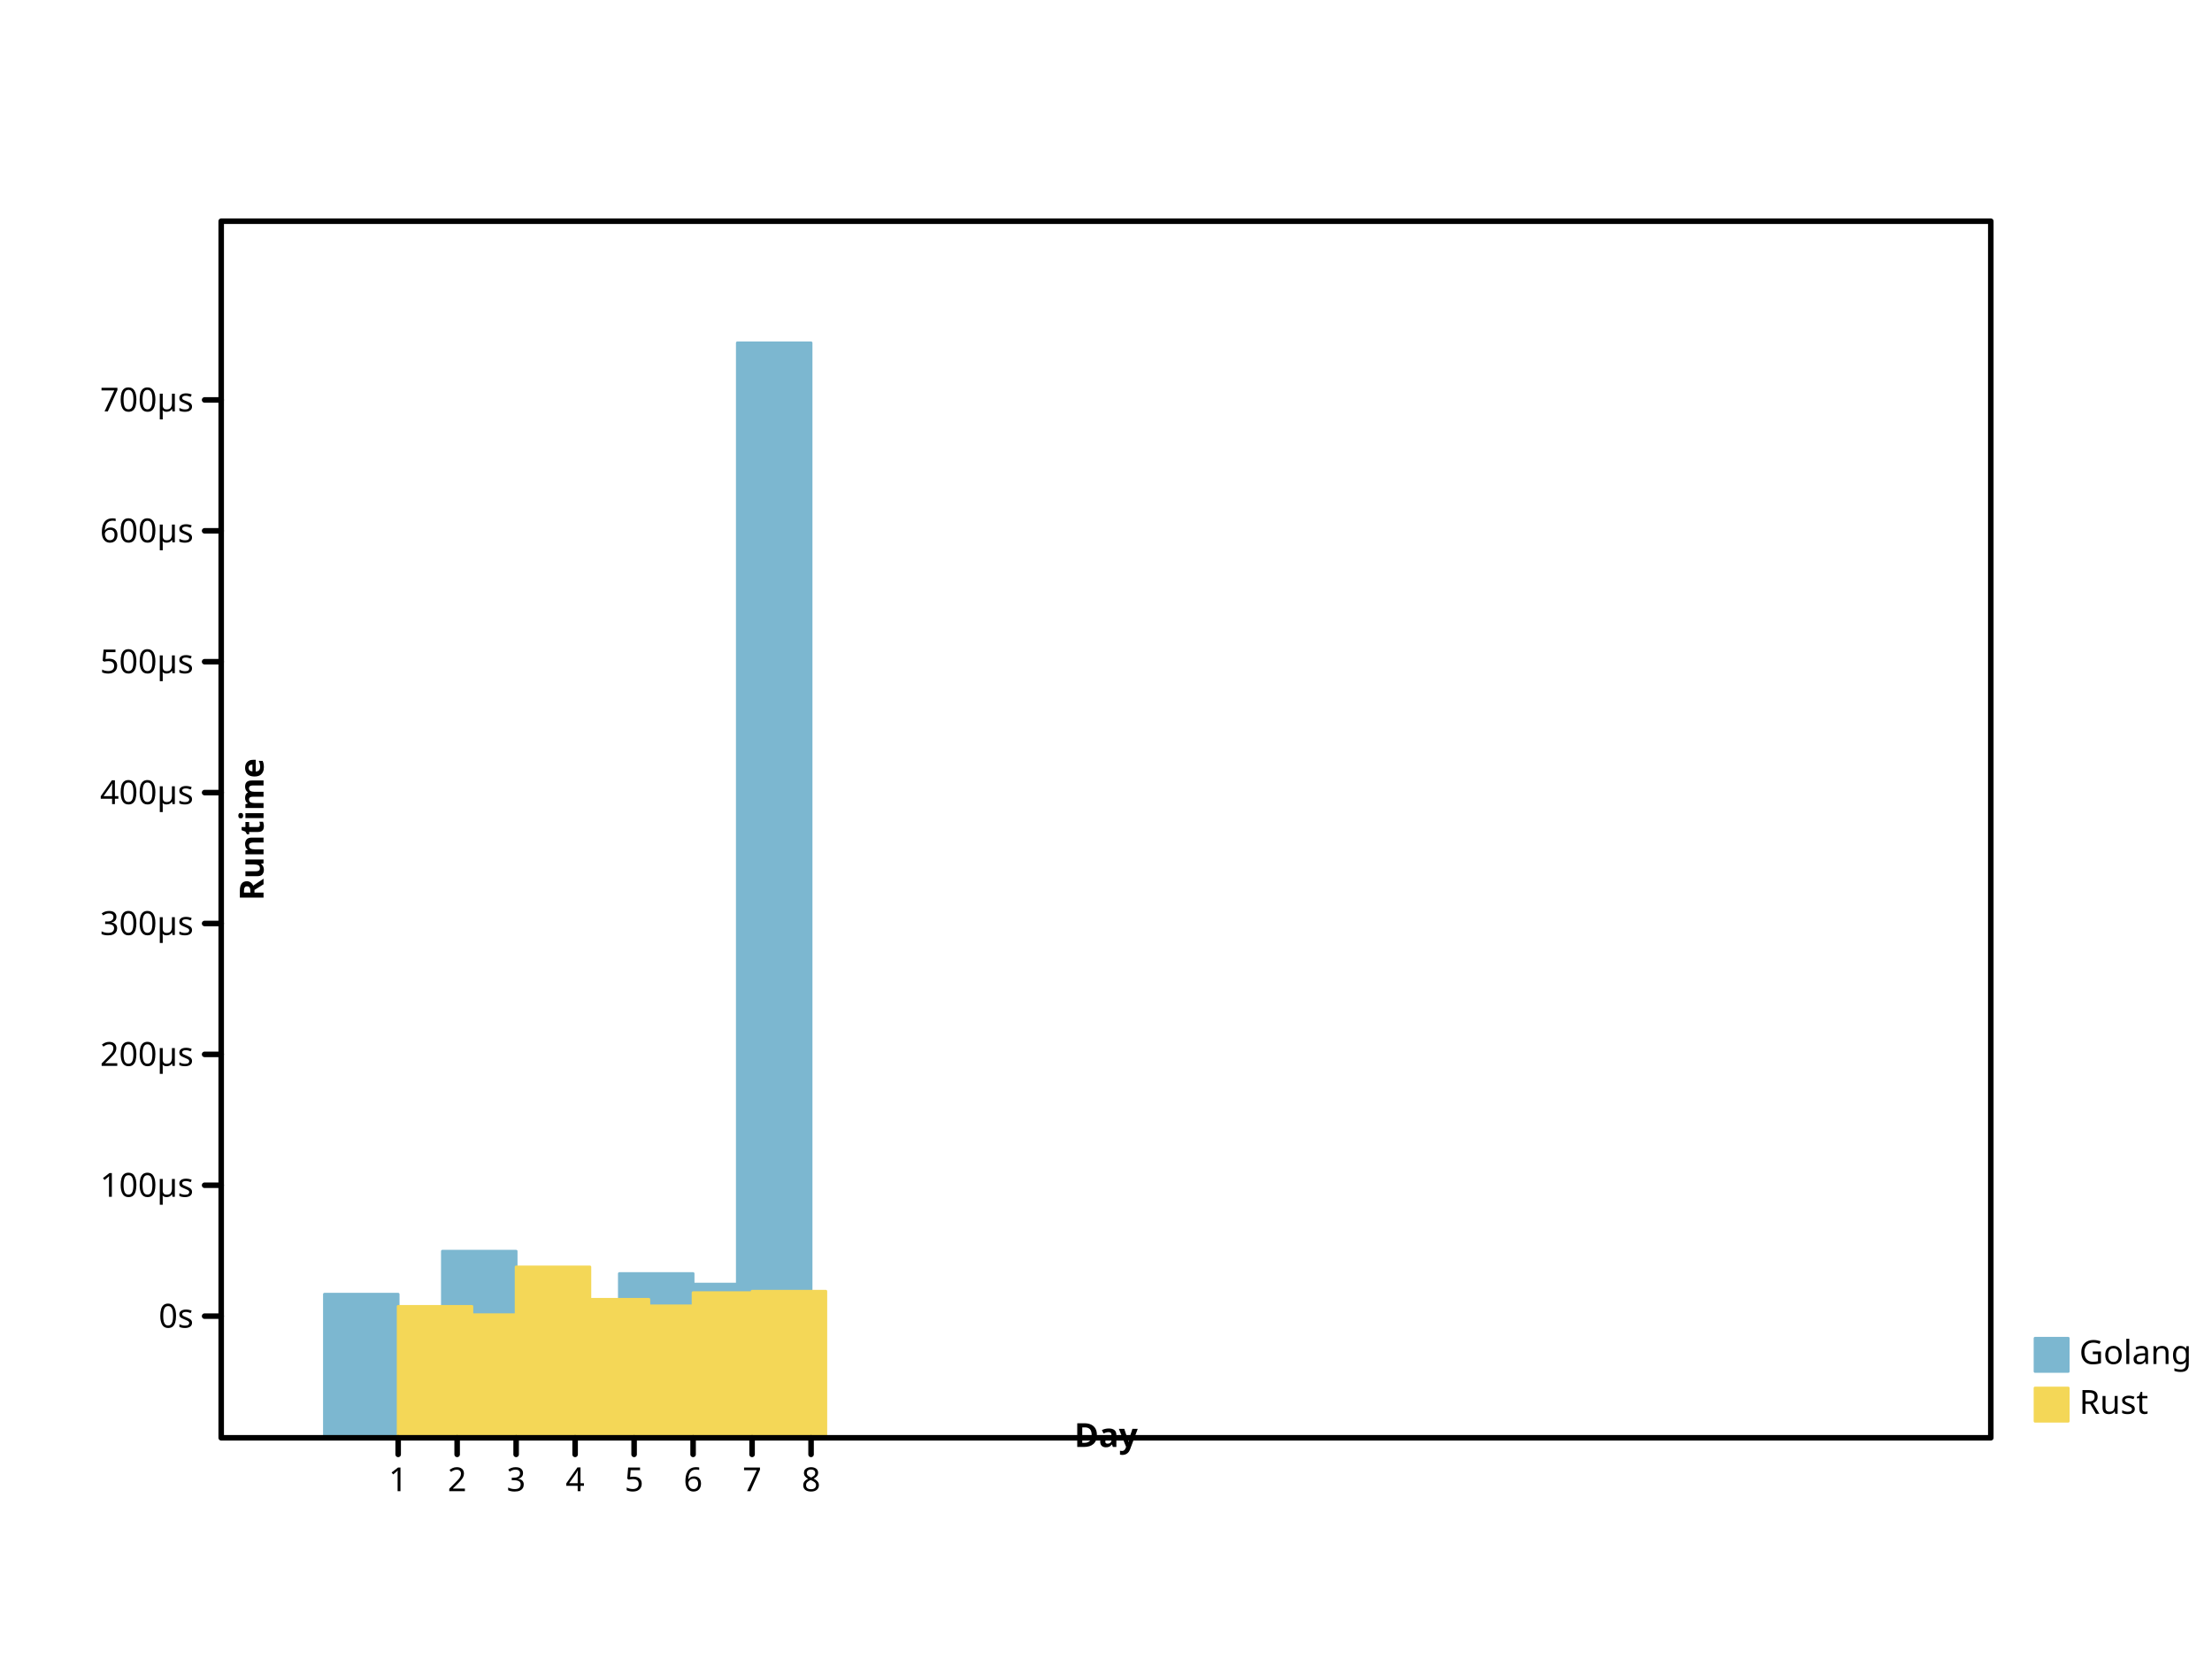
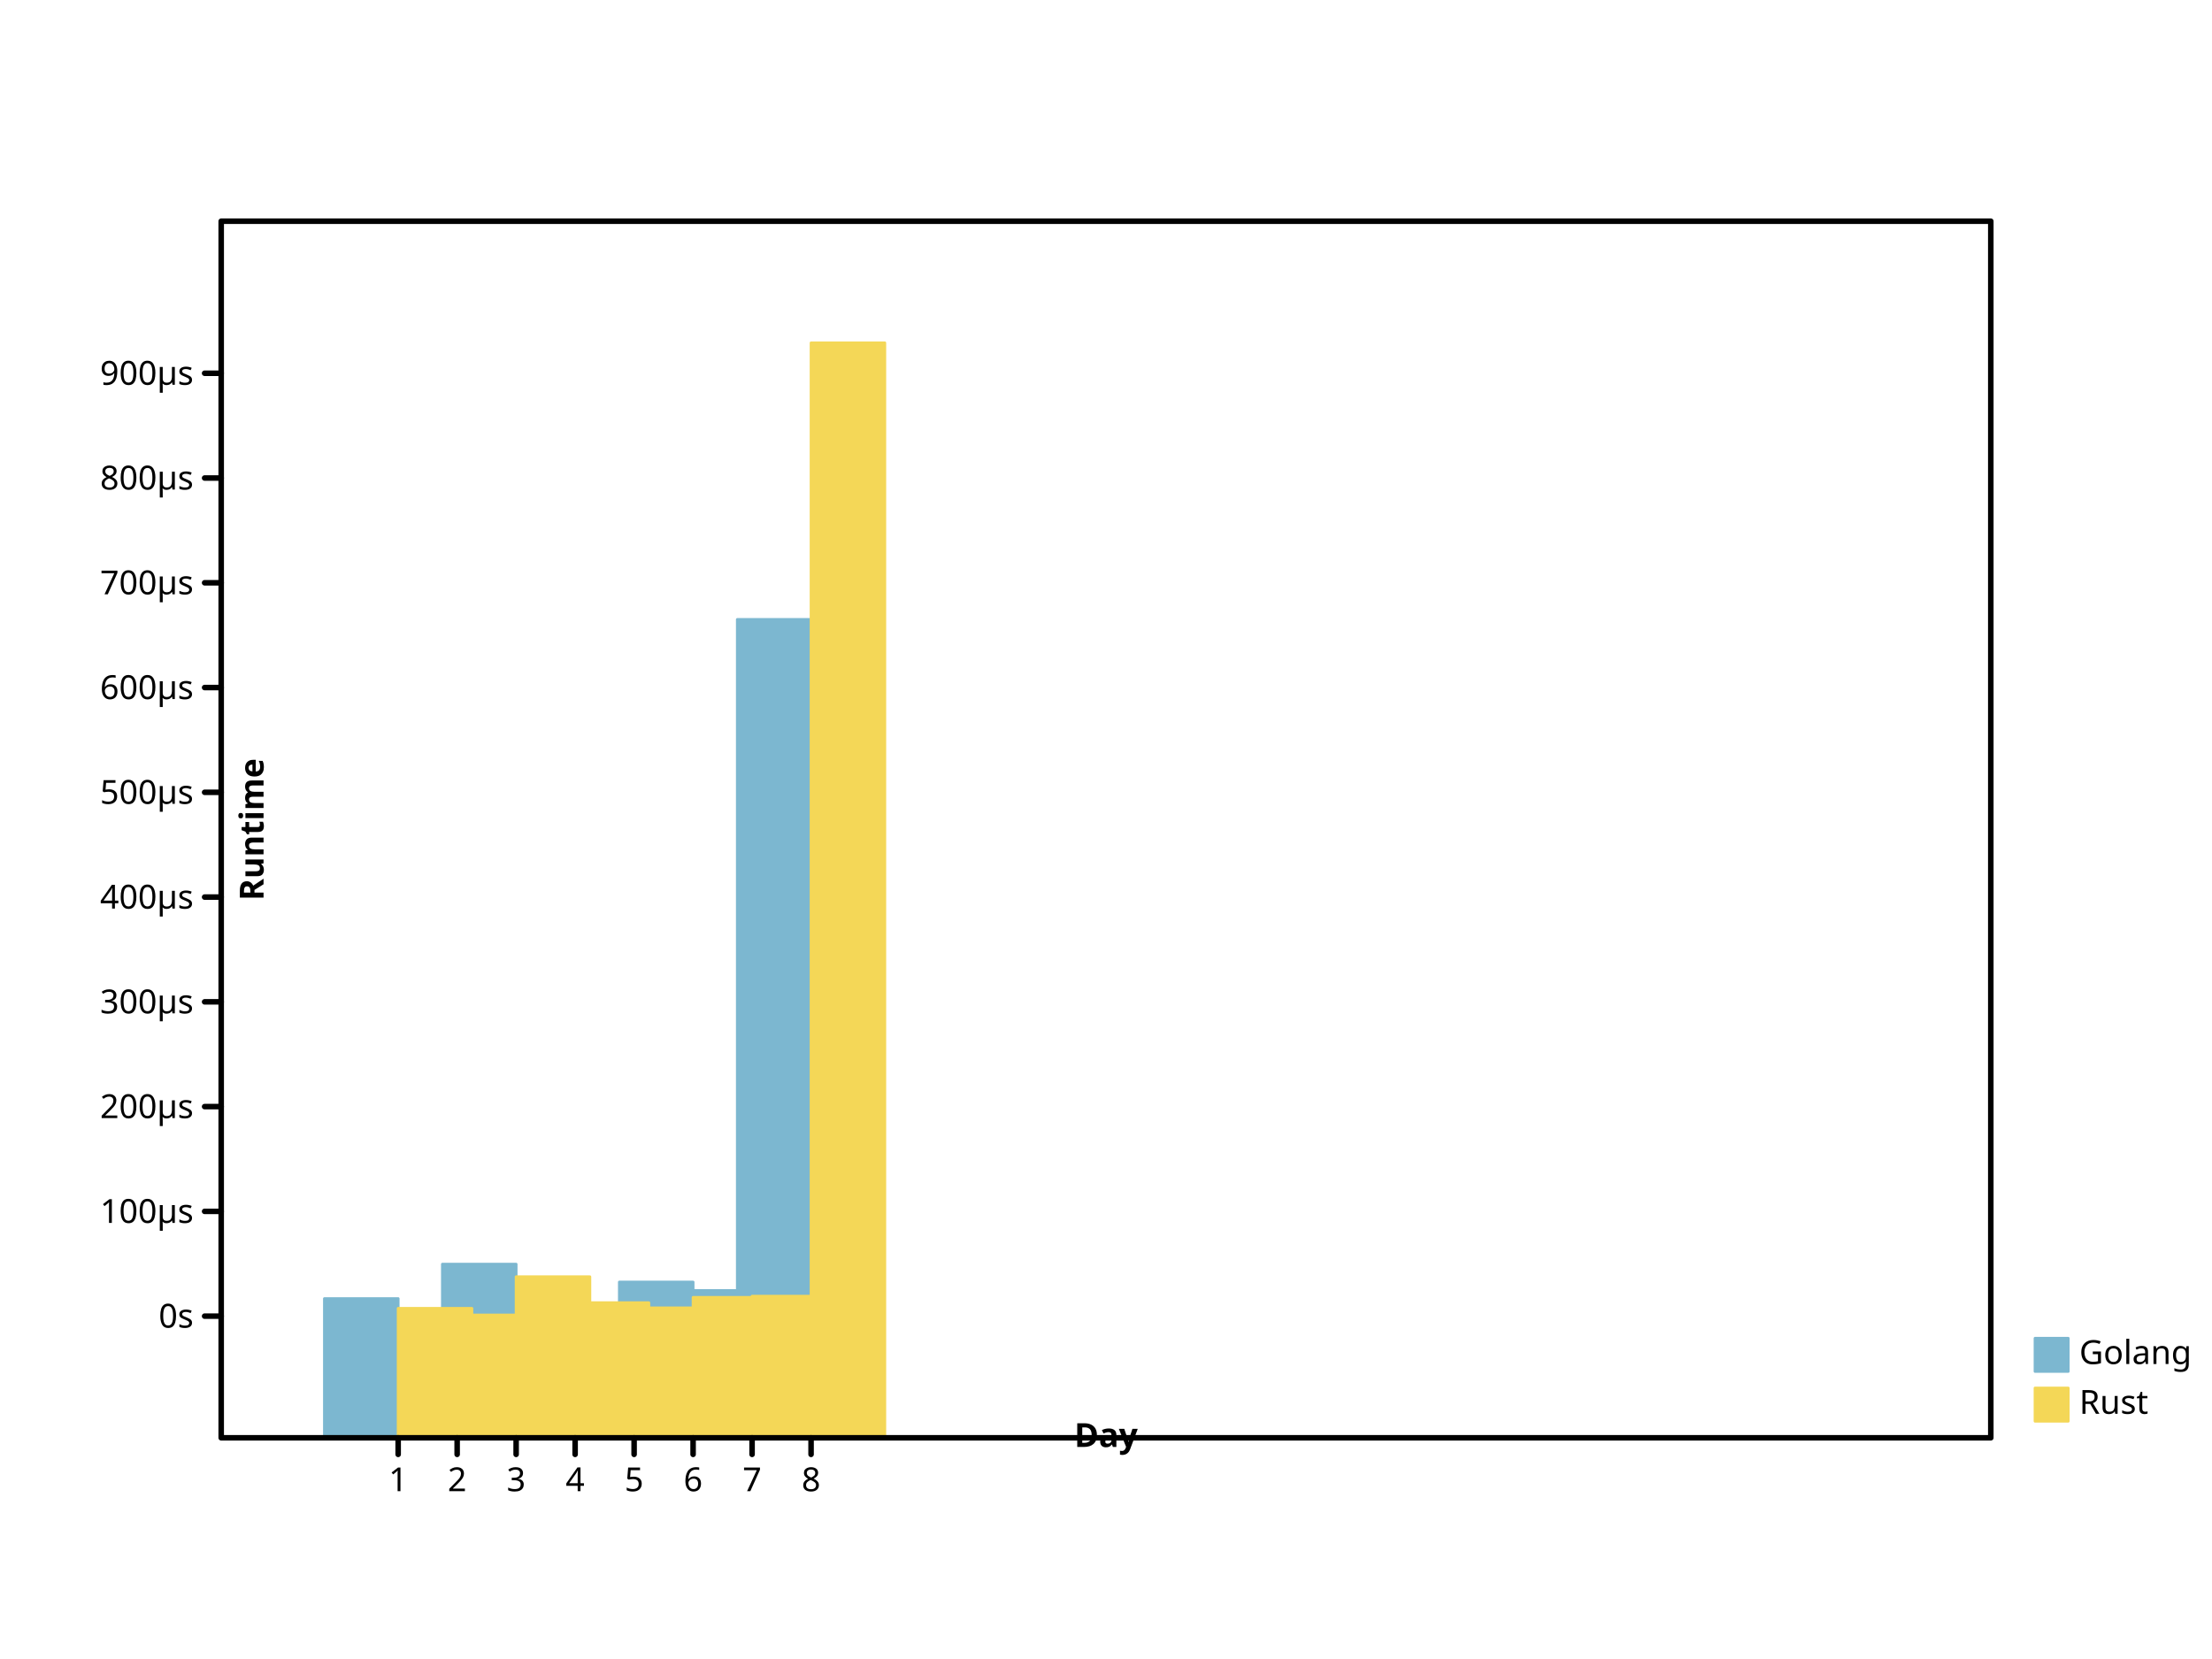
- <svg xmlns="http://www.w3.org/2000/svg" width="800" height="600" viewbox="0 0 800 600" preserveAspectRatio="xMidYMid meet">
+ <svg xmlns="http://www.w3.org/2000/svg" viewbox="0 0 800 600" preserveAspectRatio="xMidYMid meet" width="800" height="600">
  <defs>
-     <marker refY="5" markerUnits="userSpaceOnUse" markerWidth="2%" markerHeight="2%" id="circle" viewBox="0 0 10 10 " refX="5">
-       <circle fill="none" stroke="black" cx="5" cy="5" r="3" />
+     <marker markerUnits="userSpaceOnUse" markerWidth="2%" markerHeight="2%" id="circle" viewBox="0 0 10 10 " refX="5" refY="5">
+       <circle cx="5" cy="5" r="3" fill="none" stroke="black" />
    </marker>
    <marker id="filled-circle" viewBox="0 0 10 10 " refX="5" refY="5" markerUnits="userSpaceOnUse" markerWidth="2%" markerHeight="2%">
-       <circle r="3" fill="black" stroke="none" cx="5" cy="5" />
+       <circle fill="black" stroke="none" cx="5" cy="5" r="3" />
    </marker>
-     <marker markerUnits="userSpaceOnUse" markerWidth="2%" markerHeight="2%" id="square" viewBox="0 0 10 10 " refX="5" refY="5">
-       <rect x="2" y="2" width="6" height="6" fill="none" stroke="black" />
+     <marker markerHeight="2%" id="square" viewBox="0 0 10 10 " refX="5" refY="5" markerUnits="userSpaceOnUse" markerWidth="2%">
+       <rect y="2" width="6" height="6" fill="none" stroke="black" x="2" />
    </marker>
-     <marker markerWidth="2%" markerHeight="2%" id="filled-square" viewBox="0 0 10 10 " refX="5" refY="5" markerUnits="userSpaceOnUse">
+     <marker refX="5" refY="5" markerUnits="userSpaceOnUse" markerWidth="2%" markerHeight="2%" id="filled-square" viewBox="0 0 10 10 ">
      <rect fill="black" stroke="none" x="2" y="2" width="6" height="6" />
    </marker>
  </defs>
-   <g stroke-width="1px" stroke-linecap="round" stroke-linejoin="round" transform="translate(80 520 )scale(1 -1 )" fill="hsl(198, 47%, 65%)" stroke="hsl(198, 47%, 65%)">
-     <rect vector-effect="non-scaling-stroke" x="3.733333e+01" y="0" width="2.666667e+01" height="5.193033e+01" />
-     <rect vector-effect="non-scaling-stroke" x="5.866667e+01" y="0" width="2.666667e+01" height="4.612921e+01" />
-     <rect height="6.748472e+01" vector-effect="non-scaling-stroke" x="80" y="0" width="2.666667e+01" />
-     <rect height="5.354309e+01" vector-effect="non-scaling-stroke" x="1.013333e+02" y="0" width="2.666667e+01" />
-     <rect vector-effect="non-scaling-stroke" x="1.226667e+02" y="0" width="2.666667e+01" height="4.991899e+01" />
-     <rect vector-effect="non-scaling-stroke" x="144" y="0" width="2.666667e+01" height="5.940244e+01" />
-     <rect vector-effect="non-scaling-stroke" x="1.653333e+02" y="0" width="2.666667e+01" height="5.558141e+01" />
-     <rect height="396" vector-effect="non-scaling-stroke" x="1.866667e+02" y="0" width="2.666667e+01" />
+   <g fill="hsl(198, 47%, 65%)" stroke="hsl(198, 47%, 65%)" stroke-width="1px" stroke-linecap="round" stroke-linejoin="round" transform="translate(80 520 )scale(1 -1 )">
+     <rect width="2.666667e+01" height="5.034771e+01" vector-effect="non-scaling-stroke" x="3.733333e+01" y="0" />
+     <rect vector-effect="non-scaling-stroke" x="5.866667e+01" y="0" width="2.666667e+01" height="4.570429e+01" />
+     <rect vector-effect="non-scaling-stroke" x="80" y="0" width="2.666667e+01" height="6.279799e+01" />
+     <rect height="5.163862e+01" vector-effect="non-scaling-stroke" x="1.013333e+02" y="0" width="2.666667e+01" />
+     <rect vector-effect="non-scaling-stroke" x="1.226667e+02" y="0" width="2.666667e+01" height="4.873777e+01" />
+     <rect y="0" width="2.666667e+01" height="5.632865e+01" vector-effect="non-scaling-stroke" x="144" />
+     <rect x="1.653333e+02" y="0" width="2.666667e+01" height="5.327017e+01" vector-effect="non-scaling-stroke" />
+     <rect vector-effect="non-scaling-stroke" x="1.866667e+02" y="0" width="2.666667e+01" height="2.959696e+02" />
  </g>
-   <g stroke="hsl(49, 88%, 65%)" stroke-width="1px" stroke-linecap="round" stroke-linejoin="round" transform="translate(80 520 )scale(1 -1 )" fill="hsl(49, 88%, 65%)">
-     <rect y="0" width="2.666667e+01" height="4.751760e+01" vector-effect="non-scaling-stroke" x="6.400000e+01" />
-     <rect y="0" width="2.666667e+01" height="4.451597e+01" vector-effect="non-scaling-stroke" x="8.533333e+01" />
-     <rect vector-effect="non-scaling-stroke" x="1.066667e+02" y="0" width="2.666667e+01" height="6.179957e+01" />
-     <rect vector-effect="non-scaling-stroke" x="128" y="0" width="2.666667e+01" height="5.007141e+01" />
-     <rect y="0" width="2.666667e+01" height="4.772209e+01" vector-effect="non-scaling-stroke" x="1.493333e+02" />
-     <rect width="2.666667e+01" height="5.248275e+01" vector-effect="non-scaling-stroke" x="1.706667e+02" y="0" />
-     <rect width="2.666667e+01" height="5.300440e+01" vector-effect="non-scaling-stroke" x="192" y="0" />
+   <g stroke-linejoin="round" transform="translate(80 520 )scale(1 -1 )" fill="hsl(49, 88%, 65%)" stroke="hsl(49, 88%, 65%)" stroke-width="1px" stroke-linecap="round">
+     <rect y="0" width="2.666667e+01" height="4.681561e+01" vector-effect="non-scaling-stroke" x="6.400000e+01" />
+     <rect width="2.666667e+01" height="4.441300e+01" vector-effect="non-scaling-stroke" x="8.533333e+01" y="0" />
+     <rect vector-effect="non-scaling-stroke" x="1.066667e+02" y="0" width="2.666667e+01" height="5.824740e+01" />
+     <rect y="0" width="2.666667e+01" height="4.885977e+01" vector-effect="non-scaling-stroke" x="128" />
+     <rect y="0" width="2.666667e+01" height="4.697929e+01" vector-effect="non-scaling-stroke" x="1.493333e+02" />
+     <rect y="0" width="2.666667e+01" height="5.078989e+01" vector-effect="non-scaling-stroke" x="1.706667e+02" />
+     <rect height="5.120744e+01" vector-effect="non-scaling-stroke" x="192" y="0" width="2.666667e+01" />
+     <rect x="2.133333e+02" y="0" width="2.666667e+01" height="396" vector-effect="non-scaling-stroke" />
  </g>
-   <g font-size="12px" font-family="sans-serif" fill="hsl(198, 47%, 65%)" dominant-baseline="hanging" stroke-width="1px" font-style="normal" text-anchor="start" font-weight="normal" stroke="hsl(198, 47%, 65%)" stroke-linecap="round" stroke-linejoin="round">
-     <rect vector-effect="non-scaling-stroke" x="736" y="484" width="12" height="12" />
-     <g fill="black" stroke="black">
-       <text stroke="none" vector-effect="non-scaling-stroke" x="752" y="484" dominant-baseline="hanging">Golang</text>
+   <g stroke="hsl(198, 47%, 65%)" stroke-linejoin="round" font-weight="normal" font-style="normal" dominant-baseline="hanging" stroke-width="1px" font-size="12px" text-anchor="start" fill="hsl(198, 47%, 65%)" stroke-linecap="round" font-family="sans-serif">
+     <rect y="484" width="12" height="12" vector-effect="non-scaling-stroke" x="736" />
+     <g stroke="black" fill="black">
+       <text x="752" y="484" dominant-baseline="hanging" stroke="none" vector-effect="non-scaling-stroke">Golang</text>
    </g>
-     <g font-family="sans-serif" fill="hsl(49, 88%, 65%)" stroke="hsl(49, 88%, 65%)" font-style="normal" text-anchor="start" dominant-baseline="hanging" stroke-width="1px" font-size="12px" stroke-linecap="round" stroke-linejoin="round" font-weight="normal">
-       <rect width="12" height="12" vector-effect="non-scaling-stroke" x="736" y="502" />
+     <g font-style="normal" text-anchor="start" fill="hsl(49, 88%, 65%)" stroke="hsl(49, 88%, 65%)" stroke-linecap="round" font-weight="normal" stroke-linejoin="round" font-family="sans-serif" dominant-baseline="hanging" stroke-width="1px" font-size="12px">
+       <rect y="502" width="12" height="12" vector-effect="non-scaling-stroke" x="736" />
      <g fill="black" stroke="black">
        <text y="502" dominant-baseline="hanging" stroke="none" vector-effect="non-scaling-stroke" x="752">Rust</text>
-         <g stroke-linejoin="round" font-size="12px" font-style="normal" text-anchor="start" font-family="sans-serif" dominant-baseline="hanging" stroke-width="2px" font-weight="normal" fill="none" stroke-linecap="round">
+         <g font-weight="normal" stroke-linejoin="round" stroke-linecap="round" font-family="sans-serif" font-size="12px" text-anchor="start" font-style="normal" stroke-width="2px" fill="none" dominant-baseline="hanging">
          <rect x="80" y="80" width="640" height="440" vector-effect="non-scaling-stroke" />
        </g>
-         <g stroke-linecap="round" stroke-linejoin="round" text-anchor="start" font-style="normal" dominant-baseline="hanging" stroke-width="2px" font-family="sans-serif" font-weight="normal" transform="translate(80 520 )scale(1 -1 )" fill="none" stroke="black" font-size="12px">
-           <path d="M64,0 L64,-6 M8.533333e+01,0 L8.533333e+01,-6 M1.066667e+02,0 L1.066667e+02,-6 M128,0 L128,-6 M1.493333e+02,0 L1.493333e+02,-6 M1.706667e+02,0 L1.706667e+02,-6 M192,0 L192,-6 M2.133333e+02,0 L2.133333e+02,-6 " vector-effect="non-scaling-stroke" />
+         <g stroke-linejoin="round" font-style="normal" font-weight="normal" text-anchor="start" font-size="12px" stroke-linecap="round" font-family="sans-serif" fill="none" dominant-baseline="hanging" transform="translate(80 520 )scale(1 -1 )" stroke-width="2px" stroke="black">
+           <path vector-effect="non-scaling-stroke" d="M64,0 L64,-6 M8.533333e+01,0 L8.533333e+01,-6 M1.066667e+02,0 L1.066667e+02,-6 M128,0 L128,-6 M1.493333e+02,0 L1.493333e+02,-6 M1.706667e+02,0 L1.706667e+02,-6 M192,0 L192,-6 M2.133333e+02,0 L2.133333e+02,-6 " />
        </g>
-         <g transform="translate(80 520 )scale(1 1 )" fill="black" stroke="black" font-family="sans-serif" font-weight="normal" stroke-width="2px" font-size="12px" dominant-baseline="hanging" stroke-linecap="round" stroke-linejoin="round" font-style="normal" text-anchor="middle">
-           <text stroke="none" vector-effect="non-scaling-stroke" x="64" y="10" dominant-baseline="hanging">1</text>
+         <g stroke="black" stroke-linecap="round" font-family="sans-serif" font-style="normal" dominant-baseline="hanging" text-anchor="middle" fill="black" stroke-width="2px" font-size="12px" transform="translate(80 520 )scale(1 1 )" font-weight="normal" stroke-linejoin="round">
+           <text y="10" dominant-baseline="hanging" stroke="none" vector-effect="non-scaling-stroke" x="64">1</text>
          <text y="10" dominant-baseline="hanging" stroke="none" vector-effect="non-scaling-stroke" x="8.533333e+01">2</text>
-           <text vector-effect="non-scaling-stroke" x="1.066667e+02" y="10" dominant-baseline="hanging" stroke="none">3</text>
-           <text dominant-baseline="hanging" stroke="none" vector-effect="non-scaling-stroke" x="128" y="10">4</text>
-           <text vector-effect="non-scaling-stroke" x="1.493333e+02" y="10" dominant-baseline="hanging" stroke="none">5</text>
-           <text y="10" dominant-baseline="hanging" stroke="none" vector-effect="non-scaling-stroke" x="1.706667e+02">6</text>
+           <text dominant-baseline="hanging" stroke="none" vector-effect="non-scaling-stroke" x="1.066667e+02" y="10">3</text>
+           <text x="128" y="10" dominant-baseline="hanging" stroke="none" vector-effect="non-scaling-stroke">4</text>
+           <text dominant-baseline="hanging" stroke="none" vector-effect="non-scaling-stroke" x="1.493333e+02" y="10">5</text>
+           <text stroke="none" vector-effect="non-scaling-stroke" x="1.706667e+02" y="10" dominant-baseline="hanging">6</text>
          <text stroke="none" vector-effect="non-scaling-stroke" x="192" y="10" dominant-baseline="hanging">7</text>
-           <text vector-effect="non-scaling-stroke" x="2.133333e+02" y="10" dominant-baseline="hanging" stroke="none">8</text>
+           <text stroke="none" vector-effect="non-scaling-stroke" x="2.133333e+02" y="10" dominant-baseline="hanging">8</text>
        </g>
-         <g text-anchor="middle" stroke="black" transform="translate(80 520 )scale(1 1 )rotate(0 0 0 )" font-size="12px" font-style="normal" fill="black" dominant-baseline="baseline" stroke-width="2px" stroke-linecap="round" stroke-linejoin="round" font-family="sans-serif" font-weight="bold">
+         <g font-style="normal" font-weight="bold" fill="black" stroke="black" font-size="12px" transform="translate(80 520 )scale(1 1 )rotate(0 0 0 )" stroke-linejoin="round" font-family="sans-serif" dominant-baseline="baseline" stroke-width="2px" text-anchor="middle" stroke-linecap="round">
          <text dominant-baseline="baseline" stroke="none" vector-effect="non-scaling-stroke" x="320" y="-6">Day</text>
        </g>
-         <g stroke-width="2px" font-size="12px" stroke="black" stroke-linecap="round" stroke-linejoin="round" font-weight="bold" transform="translate(80 520 )scale(1 -1 )" fill="black" font-family="sans-serif" font-style="normal" text-anchor="middle" dominant-baseline="baseline">
-           <path vector-effect="non-scaling-stroke" d="M0,44 L-6,44 M0,9.133677e+01 L-6,9.133677e+01 M0,1.386735e+02 L-6,1.386735e+02 M0,1.860103e+02 L-6,1.860103e+02 M0,2.333471e+02 L-6,2.333471e+02 M0,2.806838e+02 L-6,2.806838e+02 M0,3.280206e+02 L-6,3.280206e+02 M0,3.753574e+02 L-6,3.753574e+02 " />
+         <g transform="translate(80 520 )scale(1 -1 )" font-weight="bold" font-family="sans-serif" dominant-baseline="baseline" fill="black" stroke="black" stroke-linecap="round" stroke-linejoin="round" stroke-width="2px" font-size="12px" font-style="normal" text-anchor="middle">
+           <path vector-effect="non-scaling-stroke" d="M0,44 L-6,44 M0,8.189000e+01 L-6,8.189000e+01 M0,1.197800e+02 L-6,1.197800e+02 M0,1.576700e+02 L-6,1.576700e+02 M0,1.955600e+02 L-6,1.955600e+02 M0,2.334500e+02 L-6,2.334500e+02 M0,2.713400e+02 L-6,2.713400e+02 M0,3.092300e+02 L-6,3.092300e+02 M0,3.471200e+02 L-6,3.471200e+02 M0,3.850100e+02 L-6,3.850100e+02 " />
        </g>
-         <g font-family="sans-serif" text-anchor="end" dominant-baseline="middle" font-weight="normal" transform="translate(80 520 )scale(1 1 )" stroke-linecap="round" stroke-width="2px" font-size="12px" font-style="normal" fill="black" stroke="black" stroke-linejoin="round">
-           <text stroke="none" vector-effect="non-scaling-stroke" x="-10" y="-44" dominant-baseline="middle">0s</text>
-           <text stroke="none" vector-effect="non-scaling-stroke" x="-10" y="-9.133677e+01" dominant-baseline="middle">100µs</text>
-           <text dominant-baseline="middle" stroke="none" vector-effect="non-scaling-stroke" x="-10" y="-1.386735e+02">200µs</text>
-           <text vector-effect="non-scaling-stroke" x="-10" y="-1.860103e+02" dominant-baseline="middle" stroke="none">300µs</text>
-           <text x="-10" y="-2.333471e+02" dominant-baseline="middle" stroke="none" vector-effect="non-scaling-stroke">400µs</text>
-           <text stroke="none" vector-effect="non-scaling-stroke" x="-10" y="-2.806838e+02" dominant-baseline="middle">500µs</text>
-           <text x="-10" y="-3.280206e+02" dominant-baseline="middle" stroke="none" vector-effect="non-scaling-stroke">600µs</text>
-           <text x="-10" y="-3.753574e+02" dominant-baseline="middle" stroke="none" vector-effect="non-scaling-stroke">700µs</text>
+         <g stroke-linecap="round" stroke-linejoin="round" font-family="sans-serif" font-weight="normal" fill="black" stroke="black" text-anchor="end" dominant-baseline="middle" font-size="12px" transform="translate(80 520 )scale(1 1 )" stroke-width="2px" font-style="normal">
+           <text y="-44" dominant-baseline="middle" stroke="none" vector-effect="non-scaling-stroke" x="-10">0s</text>
+           <text y="-8.189000e+01" dominant-baseline="middle" stroke="none" vector-effect="non-scaling-stroke" x="-10">100µs</text>
+           <text dominant-baseline="middle" stroke="none" vector-effect="non-scaling-stroke" x="-10" y="-1.197800e+02">200µs</text>
+           <text stroke="none" vector-effect="non-scaling-stroke" x="-10" y="-1.576700e+02" dominant-baseline="middle">300µs</text>
+           <text y="-1.955600e+02" dominant-baseline="middle" stroke="none" vector-effect="non-scaling-stroke" x="-10">400µs</text>
+           <text vector-effect="non-scaling-stroke" x="-10" y="-2.334500e+02" dominant-baseline="middle" stroke="none">500µs</text>
+           <text y="-2.713400e+02" dominant-baseline="middle" stroke="none" vector-effect="non-scaling-stroke" x="-10">600µs</text>
+           <text y="-3.092300e+02" dominant-baseline="middle" stroke="none" vector-effect="non-scaling-stroke" x="-10">700µs</text>
+           <text x="-10" y="-3.471200e+02" dominant-baseline="middle" stroke="none" vector-effect="non-scaling-stroke">800µs</text>
+           <text x="-10" y="-3.850100e+02" dominant-baseline="middle" stroke="none" vector-effect="non-scaling-stroke">900µs</text>
        </g>
-         <g fill="black" font-family="sans-serif" transform="translate(80 520 )scale(1 1 )rotate(-90 0 0 )" font-size="12px" text-anchor="middle" dominant-baseline="hanging" stroke="black" stroke-linecap="round" stroke-linejoin="round" font-weight="bold" stroke-width="2px" font-style="normal">
-           <text dominant-baseline="hanging" stroke="none" vector-effect="non-scaling-stroke" x="220" y="6">Runtime</text>
+         <g fill="black" dominant-baseline="hanging" font-size="12px" transform="translate(80 520 )scale(1 1 )rotate(-90 0 0 )" stroke="black" stroke-linecap="round" font-family="sans-serif" font-weight="bold" stroke-linejoin="round" font-style="normal" text-anchor="middle" stroke-width="2px">
+           <text vector-effect="non-scaling-stroke" x="220" y="6" dominant-baseline="hanging" stroke="none">Runtime</text>
        </g>
      </g>
    </g>
  </g>
</svg>
